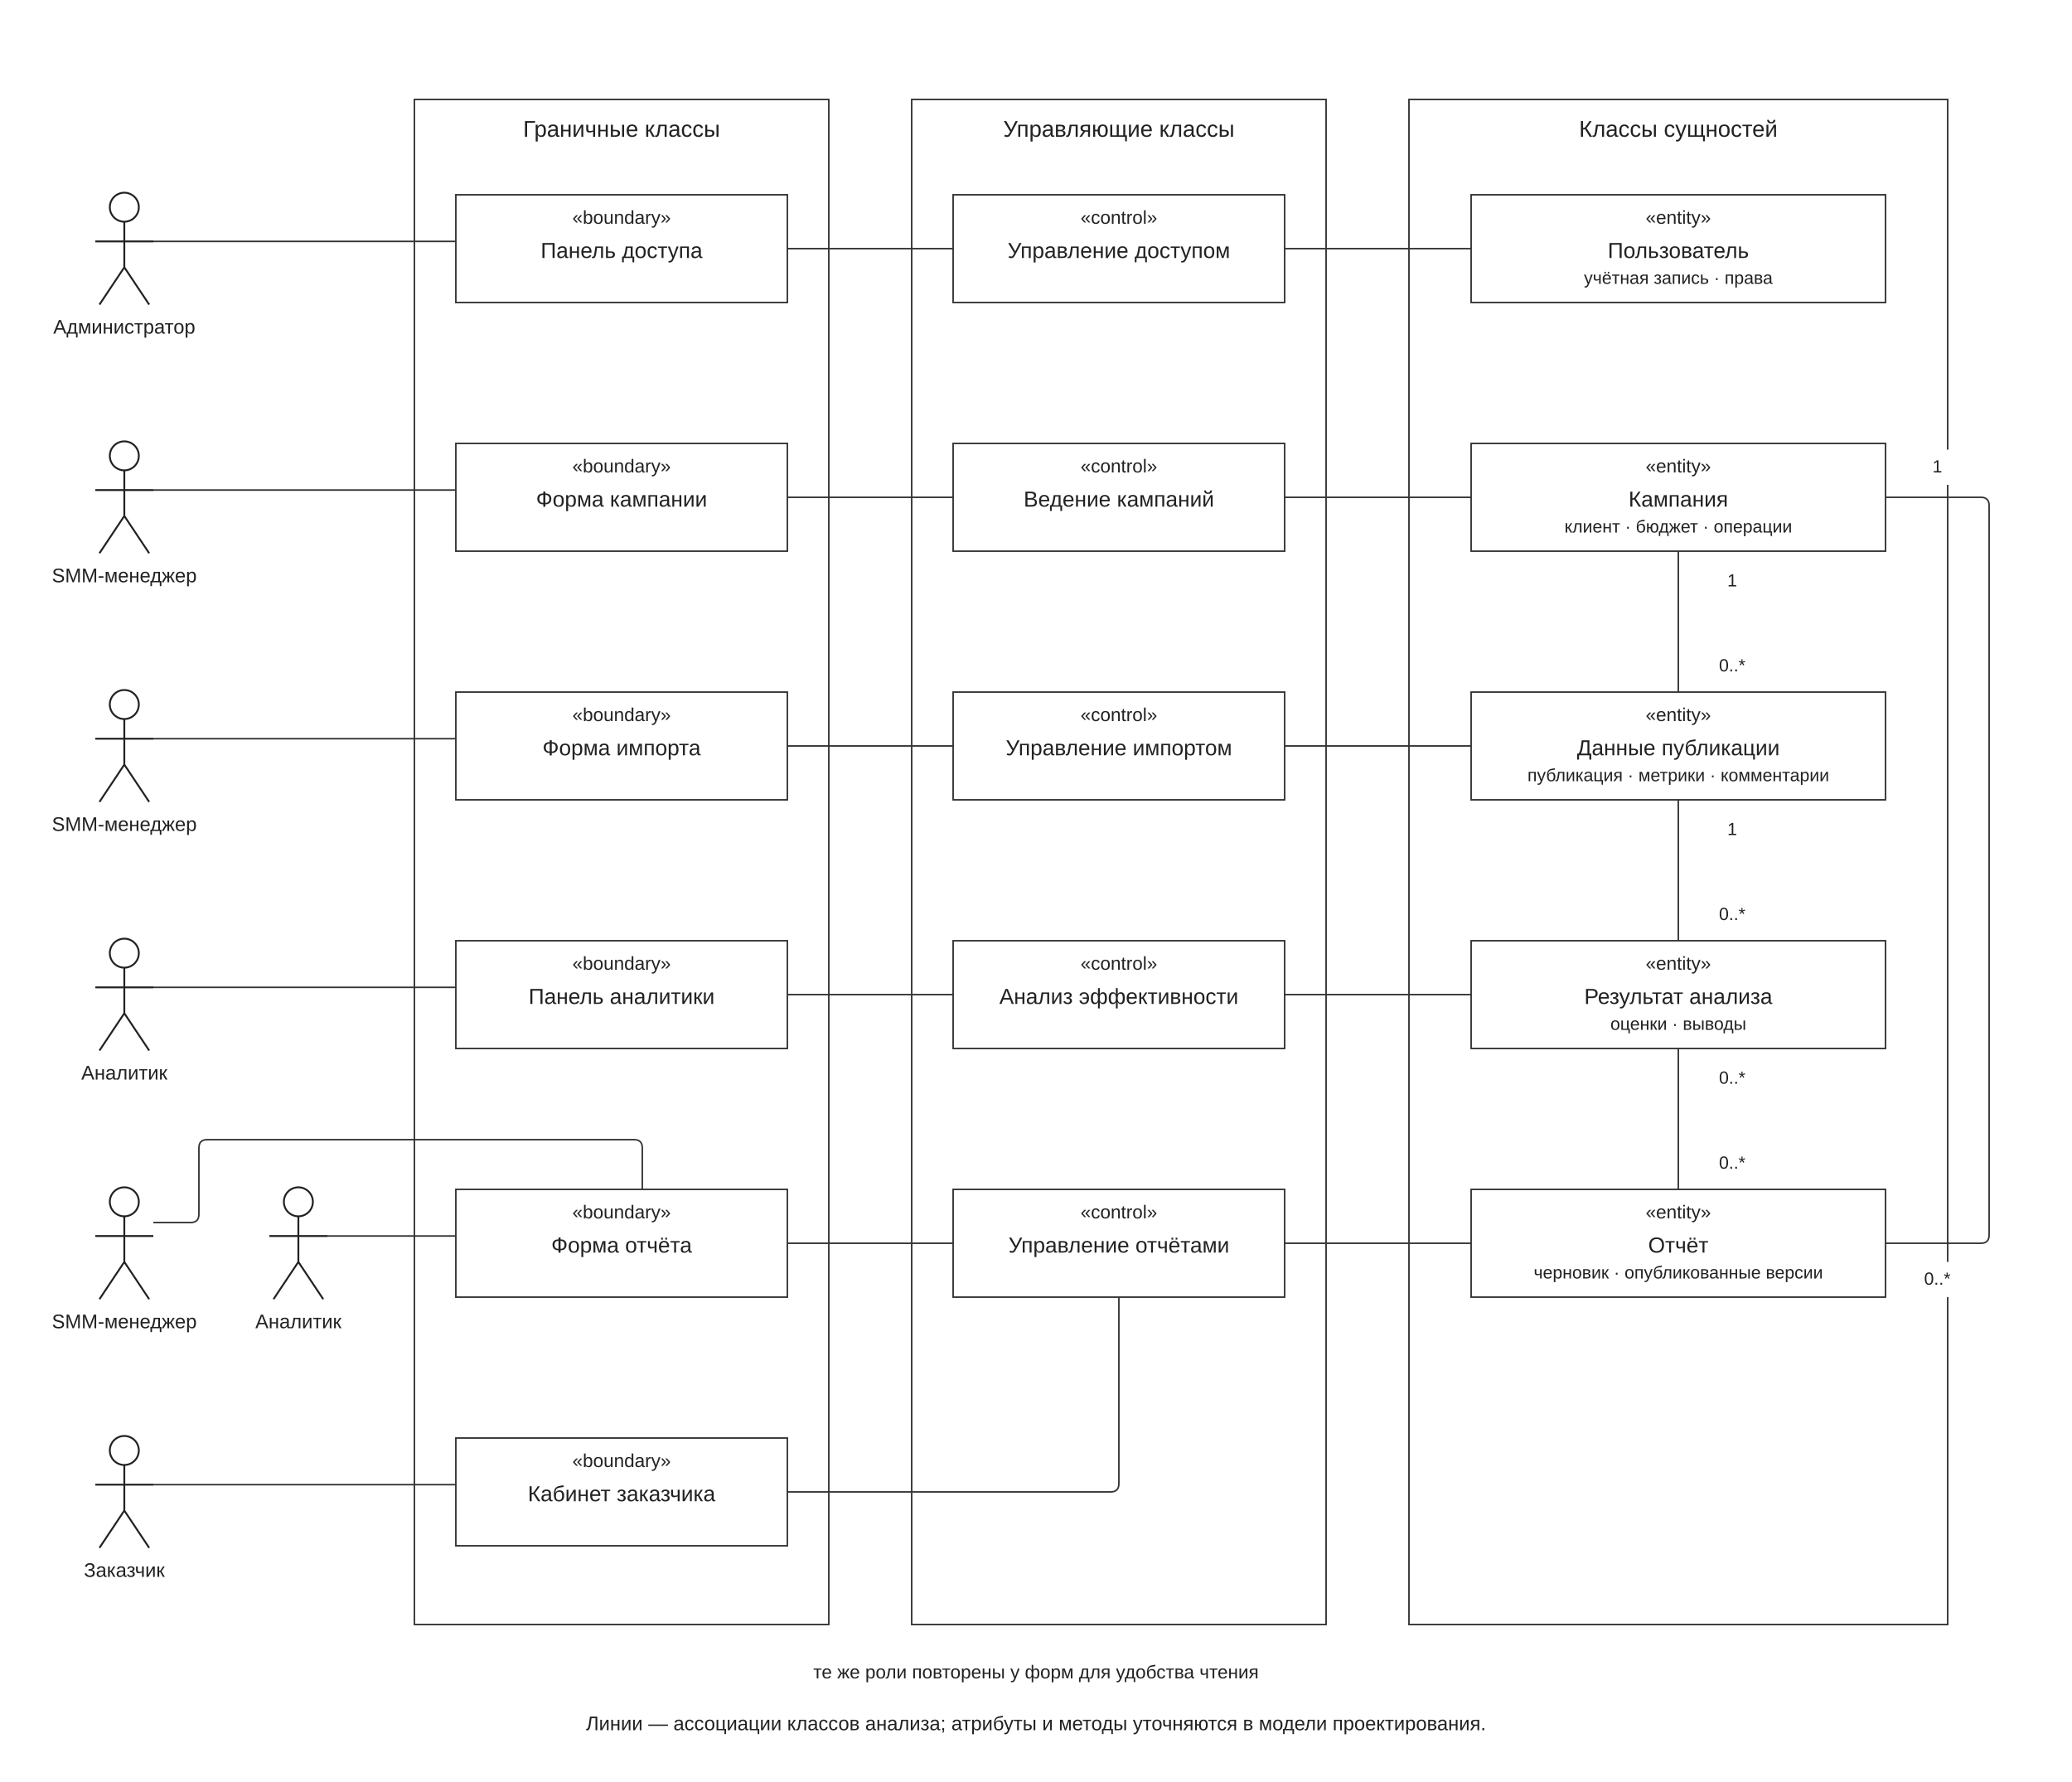
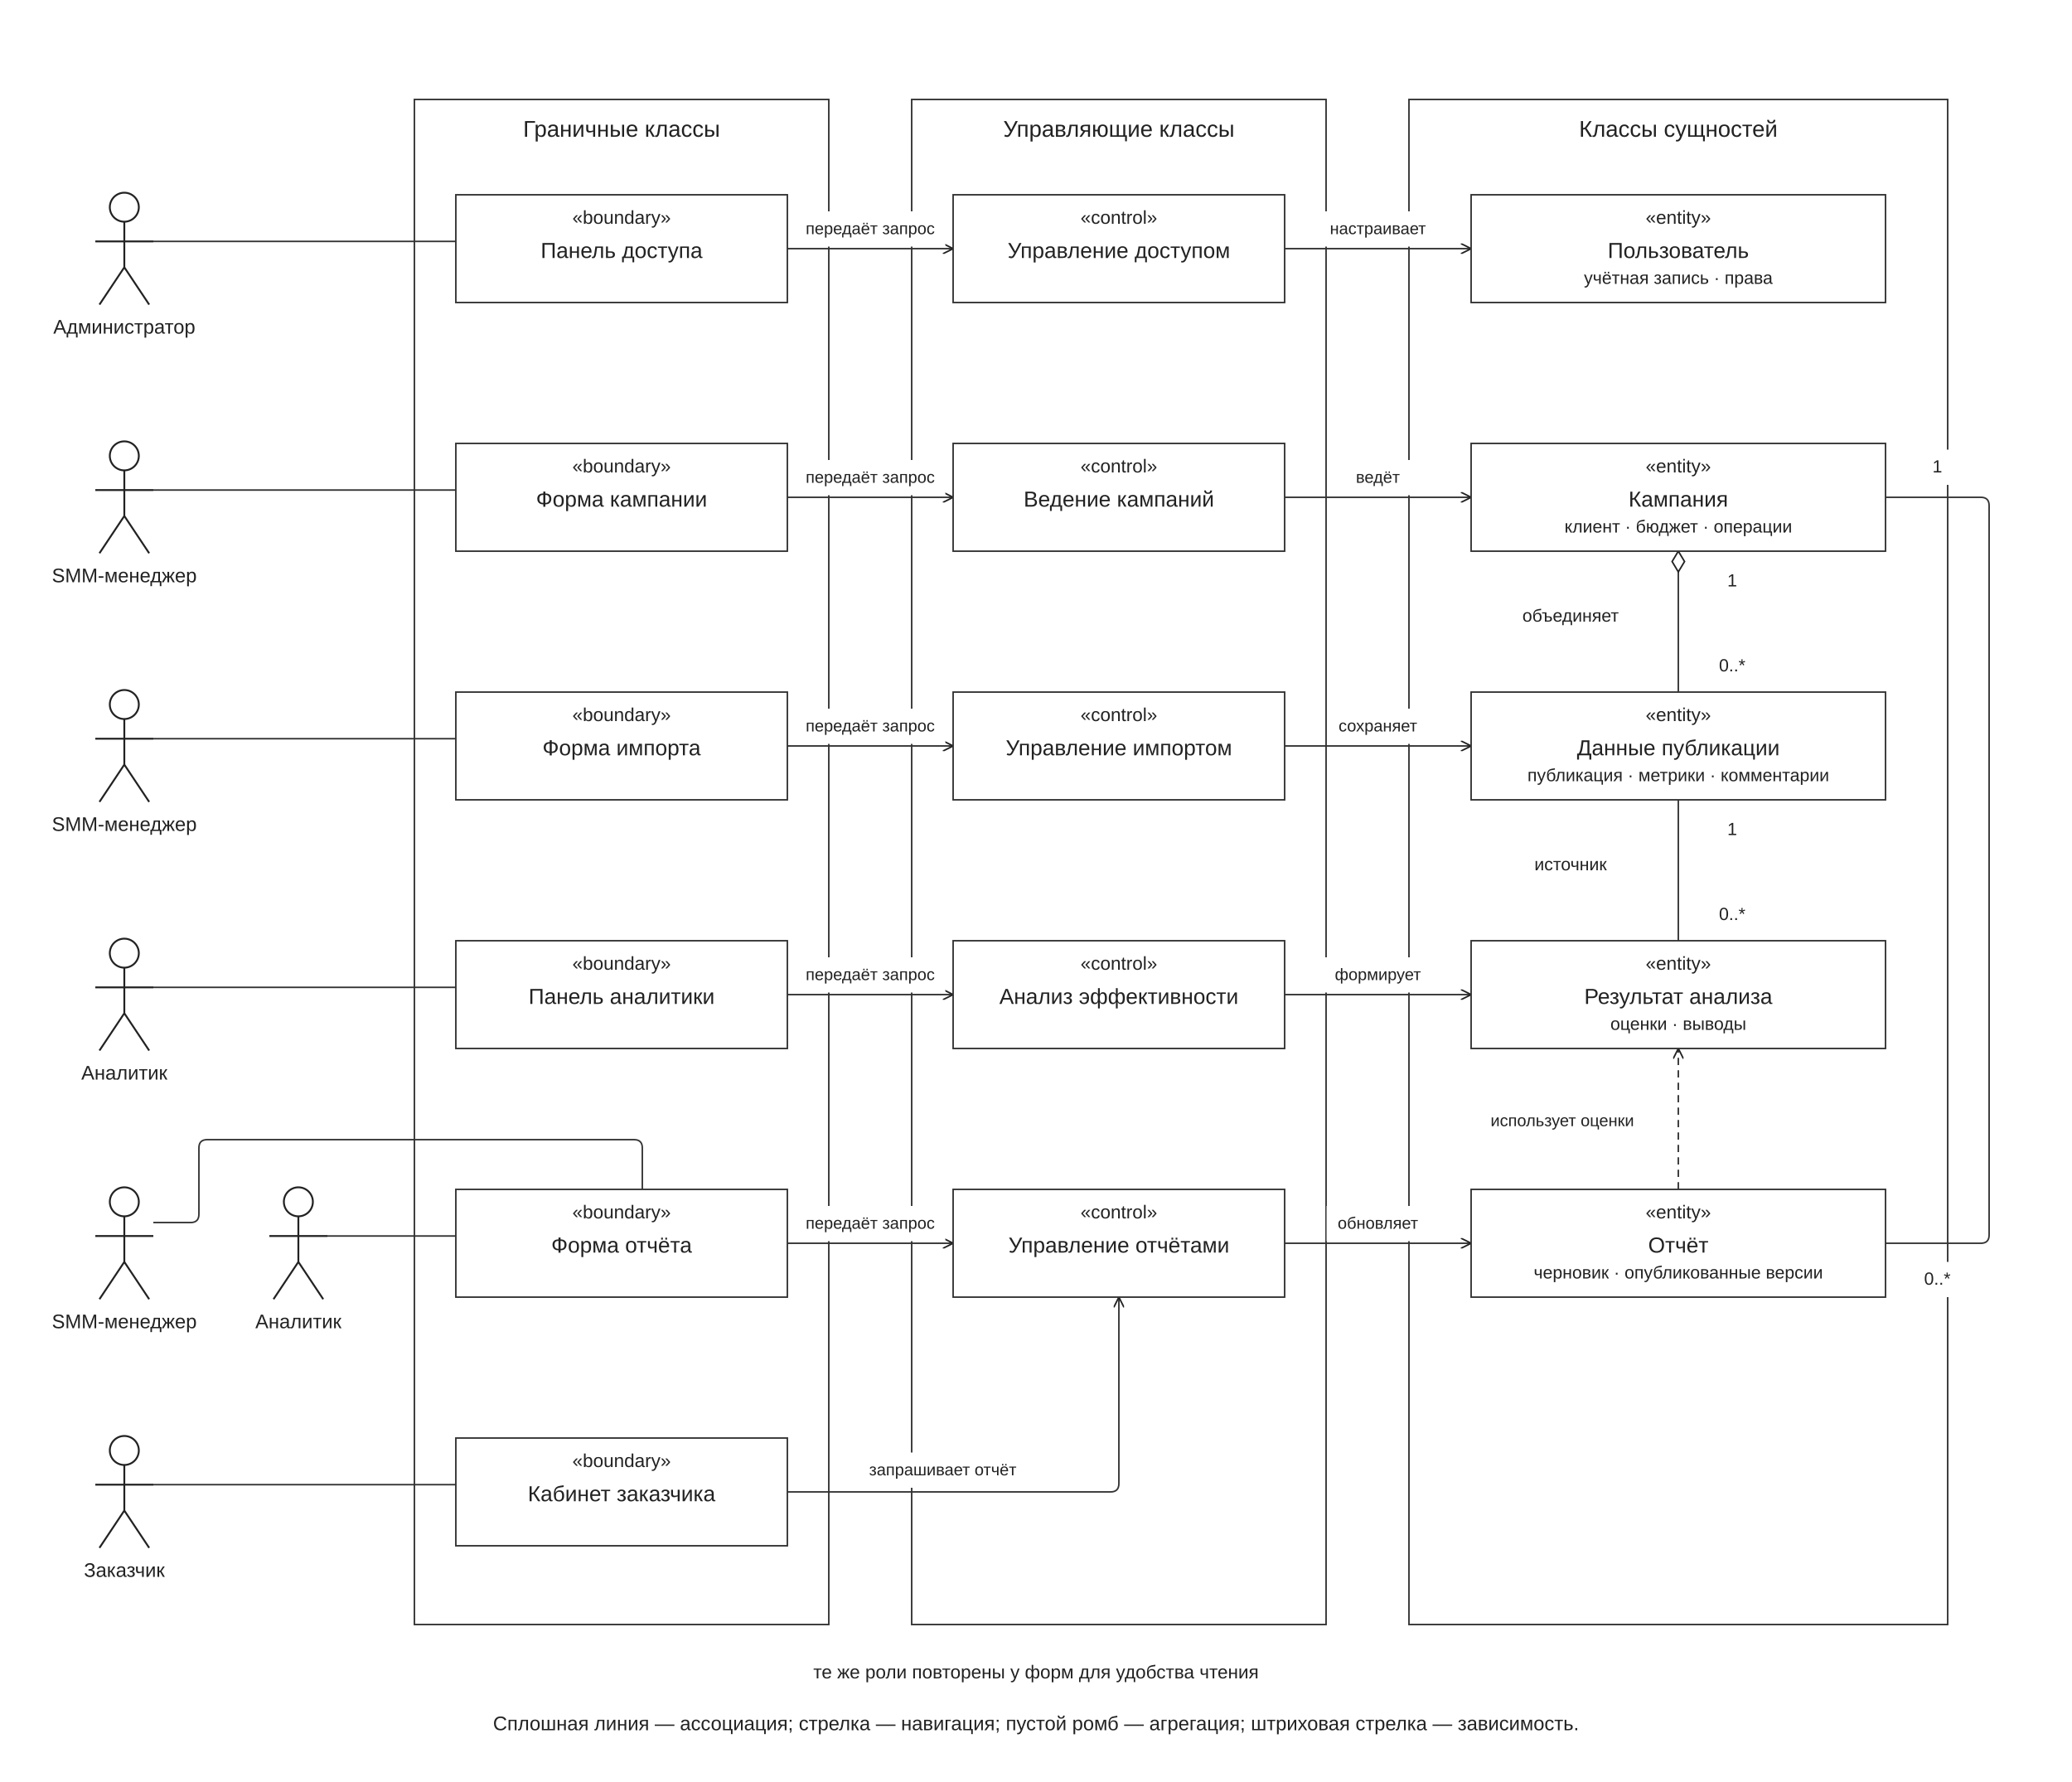
<svg xmlns="http://www.w3.org/2000/svg" viewBox="0 0 2000 1720" role="img" aria-labelledby="08_AN_classes-title 08_AN_classes-desc" id="d-08_AN_classes-root">
  <defs>
    <style>#d-08_AN_classes-root { font-family: Arial,sans-serif; color: #222; }
      #d-08_AN_classes-root .diagram-container { width:100%;overflow-x:auto }
      @media print {
#d-08_AN_classes-root .diagram-container { overflow-x:visible }
}</style>
    <marker id="d-08_AN_classes-filled" markerWidth="11" markerHeight="10" refX="10" refY="5" orient="auto" markerUnits="userSpaceOnUse">
      <path d="M0 0 L10 5 L0 10 Z" fill="#222" />
    </marker>
    <marker id="d-08_AN_classes-open" markerWidth="11" markerHeight="10" refX="10" refY="5" orient="auto" markerUnits="userSpaceOnUse">
      <path d="M0 0 L10 5 L0 10" fill="none" stroke="#222" stroke-width="1.5" />
    </marker>
+     <marker id="d-08_AN_classes-diamond" markerWidth="22" markerHeight="14" refX="21" refY="7" orient="auto" markerUnits="userSpaceOnUse">
+       <path d="M1 7 L11 1 L21 7 L11 13 Z" fill="white" stroke="#222" stroke-width="1.5" />
+     </marker>
  </defs>
  <rect width="2000" height="1720" fill="#fff" />
  <rect x="400" y="96" width="400" height="1472" rx="0" fill="#fff" stroke="#333" stroke-width="1.5" />
  <text x="600.0" y="132" text-anchor="middle" font-family="Arial, sans-serif" font-size="22" fill="#222">Граничные классы</text>
  <rect x="880" y="96" width="400" height="1472" rx="0" fill="#fff" stroke="#333" stroke-width="1.5" />
  <text x="1080.0" y="132" text-anchor="middle" font-family="Arial, sans-serif" font-size="22" fill="#222">Управляющие классы</text>
  <rect x="1360" y="96" width="520" height="1472" rx="0" fill="#fff" stroke="#333" stroke-width="1.5" />
  <text x="1620.0" y="132" text-anchor="middle" font-family="Arial, sans-serif" font-size="22" fill="#222">Классы сущностей</text>
  <path d="M 148 233 L 440 233" fill="none" stroke="#333" stroke-width="1.5" />
-   <path d="M 760 240 L 920 240" fill="none" stroke="#333" stroke-width="1.5" />
-   <path d="M 1240 240 L 1420 240" fill="none" stroke="#333" stroke-width="1.5" />
+   <path d="M 760 240 L 920 240" fill="none" stroke="#333" stroke-width="1.5" marker-end="url(#d-08_AN_classes-open)" />
+   <path d="M 1240 240 L 1420 240" fill="none" stroke="#333" stroke-width="1.5" marker-end="url(#d-08_AN_classes-open)" />
  <path d="M 148 473 L 440 473" fill="none" stroke="#333" stroke-width="1.5" />
-   <path d="M 760 480 L 920 480" fill="none" stroke="#333" stroke-width="1.5" />
-   <path d="M 1240 480 L 1420 480" fill="none" stroke="#333" stroke-width="1.5" />
+   <path d="M 760 480 L 920 480" fill="none" stroke="#333" stroke-width="1.5" marker-end="url(#d-08_AN_classes-open)" />
+   <path d="M 1240 480 L 1420 480" fill="none" stroke="#333" stroke-width="1.5" marker-end="url(#d-08_AN_classes-open)" />
  <path d="M 148 713 L 440 713" fill="none" stroke="#333" stroke-width="1.5" />
-   <path d="M 760 720 L 920 720" fill="none" stroke="#333" stroke-width="1.5" />
-   <path d="M 1240 720 L 1420 720" fill="none" stroke="#333" stroke-width="1.5" />
+   <path d="M 760 720 L 920 720" fill="none" stroke="#333" stroke-width="1.5" marker-end="url(#d-08_AN_classes-open)" />
+   <path d="M 1240 720 L 1420 720" fill="none" stroke="#333" stroke-width="1.5" marker-end="url(#d-08_AN_classes-open)" />
  <path d="M 148 953 L 440 953" fill="none" stroke="#333" stroke-width="1.5" />
-   <path d="M 760 960 L 920 960" fill="none" stroke="#333" stroke-width="1.5" />
-   <path d="M 1240 960 L 1420 960" fill="none" stroke="#333" stroke-width="1.5" />
+   <path d="M 760 960 L 920 960" fill="none" stroke="#333" stroke-width="1.5" marker-end="url(#d-08_AN_classes-open)" />
+   <path d="M 1240 960 L 1420 960" fill="none" stroke="#333" stroke-width="1.5" marker-end="url(#d-08_AN_classes-open)" />
  <path d="M 148 1180 L 184.0 1180.0 Q 192 1180 192.0 1172.0 L 192.0 1108.0 Q 192 1100 200.0 1100.0 L 612.0 1100.0 Q 620 1100 620.0 1108.0 L 620 1148" fill="none" stroke="#333" stroke-width="1.5" />
-   <path d="M 760 1200 L 920 1200" fill="none" stroke="#333" stroke-width="1.5" />
-   <path d="M 1240 1200 L 1420 1200" fill="none" stroke="#333" stroke-width="1.5" />
+   <path d="M 760 1200 L 920 1200" fill="none" stroke="#333" stroke-width="1.5" marker-end="url(#d-08_AN_classes-open)" />
+   <path d="M 1240 1200 L 1420 1200" fill="none" stroke="#333" stroke-width="1.5" marker-end="url(#d-08_AN_classes-open)" />
  <path d="M 316 1193 L 440 1193" fill="none" stroke="#333" stroke-width="1.5" />
  <path d="M 148 1433 L 440 1433" fill="none" stroke="#333" stroke-width="1.5" />
-   <path d="M 760 1440 L 1072.0 1440.0 Q 1080 1440 1080.0 1432.0 L 1080 1252" fill="none" stroke="#333" stroke-width="1.5" />
-   <path d="M 1620 532 L 1620 668" fill="none" stroke="#333" stroke-width="1.5" />
+   <path d="M 760 1440 L 1072.0 1440.0 Q 1080 1440 1080.0 1432.0 L 1080 1252" fill="none" stroke="#333" stroke-width="1.5" marker-end="url(#d-08_AN_classes-open)" />
+   <path d="M 1620 668 L 1620 532" fill="none" stroke="#333" stroke-width="1.5" marker-end="url(#d-08_AN_classes-diamond)" />
  <path d="M 1620 772 L 1620 908" fill="none" stroke="#333" stroke-width="1.5" />
-   <path d="M 1620 1012 L 1620 1148" fill="none" stroke="#333" stroke-width="1.5" />
+   <path d="M 1620 1148 L 1620 1012" fill="none" stroke="#333" stroke-width="1.5" stroke-dasharray="7 5" marker-end="url(#d-08_AN_classes-open)" />
  <path d="M 1820 480 L 1912.0 480.0 Q 1920 480 1920.0 488.0 L 1920.0 1192.0 Q 1920 1200 1912.0 1200.0 L 1820 1200" fill="none" stroke="#333" stroke-width="1.5" />
+   <rect x="767.5" y="204" width="145" height="34" rx="0" fill="#fff" stroke="none" stroke-width="1.5" />
+   <text x="840" y="226" text-anchor="middle" font-family="Arial, sans-serif" font-size="16" fill="#222">передаёт запрос</text>
+   <rect x="1273.0" y="204" width="114" height="34" rx="0" fill="#fff" stroke="none" stroke-width="1.5" />
+   <text x="1330" y="226" text-anchor="middle" font-family="Arial, sans-serif" font-size="16" fill="#222">настраивает</text>
+   <rect x="767.5" y="444" width="145" height="34" rx="0" fill="#fff" stroke="none" stroke-width="1.5" />
+   <text x="840" y="466" text-anchor="middle" font-family="Arial, sans-serif" font-size="16" fill="#222">передаёт запрос</text>
+   <rect x="1298.5" y="444" width="63" height="34" rx="0" fill="#fff" stroke="none" stroke-width="1.5" />
+   <text x="1330" y="466" text-anchor="middle" font-family="Arial, sans-serif" font-size="16" fill="#222">ведёт</text>
+   <rect x="767.5" y="684" width="145" height="34" rx="0" fill="#fff" stroke="none" stroke-width="1.5" />
+   <text x="840" y="706" text-anchor="middle" font-family="Arial, sans-serif" font-size="16" fill="#222">передаёт запрос</text>
+   <rect x="1281.5" y="684" width="97" height="34" rx="0" fill="#fff" stroke="none" stroke-width="1.5" />
+   <text x="1330" y="706" text-anchor="middle" font-family="Arial, sans-serif" font-size="16" fill="#222">сохраняет</text>
+   <rect x="767.5" y="924" width="145" height="34" rx="0" fill="#fff" stroke="none" stroke-width="1.5" />
+   <text x="840" y="946" text-anchor="middle" font-family="Arial, sans-serif" font-size="16" fill="#222">передаёт запрос</text>
+   <rect x="1278.0" y="924" width="104" height="34" rx="0" fill="#fff" stroke="none" stroke-width="1.5" />
+   <text x="1330" y="946" text-anchor="middle" font-family="Arial, sans-serif" font-size="16" fill="#222">формирует</text>
+   <rect x="767.5" y="1164" width="145" height="34" rx="0" fill="#fff" stroke="none" stroke-width="1.5" />
+   <text x="840" y="1186" text-anchor="middle" font-family="Arial, sans-serif" font-size="16" fill="#222">передаёт запрос</text>
+   <rect x="1280.5" y="1164" width="99" height="34" rx="0" fill="#fff" stroke="none" stroke-width="1.5" />
+   <text x="1330" y="1186" text-anchor="middle" font-family="Arial, sans-serif" font-size="16" fill="#222">обновляет</text>
+   <rect x="828.5" y="1402" width="163" height="34" rx="0" fill="#fff" stroke="none" stroke-width="1.5" />
+   <text x="910" y="1424" text-anchor="middle" font-family="Arial, sans-serif" font-size="16" fill="#222">запрашивает отчёт</text>
+   <rect x="1459.0" y="578.0" width="114" height="34" rx="0" fill="#fff" stroke="none" stroke-width="1.5" />
+   <text x="1516" y="600.0" text-anchor="middle" font-family="Arial, sans-serif" font-size="17" fill="#222">объединяет</text>
  <rect x="1657.5" y="544" width="29" height="34" rx="0" fill="#fff" stroke="none" stroke-width="1.5" />
  <text x="1672" y="566" text-anchor="middle" font-family="Arial, sans-serif" font-size="17" fill="#222">1</text>
  <rect x="1649.0" y="626" width="46" height="34" rx="0" fill="#fff" stroke="none" stroke-width="1.5" />
  <text x="1672" y="648" text-anchor="middle" font-family="Arial, sans-serif" font-size="17" fill="#222">0..*</text>
+   <rect x="1470.5" y="818.0" width="91" height="34" rx="0" fill="#fff" stroke="none" stroke-width="1.5" />
+   <text x="1516" y="840.0" text-anchor="middle" font-family="Arial, sans-serif" font-size="17" fill="#222">источник</text>
  <rect x="1657.5" y="784" width="29" height="34" rx="0" fill="#fff" stroke="none" stroke-width="1.5" />
  <text x="1672" y="806" text-anchor="middle" font-family="Arial, sans-serif" font-size="17" fill="#222">1</text>
  <rect x="1649.0" y="866" width="46" height="34" rx="0" fill="#fff" stroke="none" stroke-width="1.5" />
  <text x="1672" y="888" text-anchor="middle" font-family="Arial, sans-serif" font-size="17" fill="#222">0..*</text>
-   <rect x="1649.0" y="1024" width="46" height="34" rx="0" fill="#fff" stroke="none" stroke-width="1.5" />
-   <text x="1672" y="1046" text-anchor="middle" font-family="Arial, sans-serif" font-size="17" fill="#222">0..*</text>
-   <rect x="1649.0" y="1106" width="46" height="34" rx="0" fill="#fff" stroke="none" stroke-width="1.5" />
-   <text x="1672" y="1128" text-anchor="middle" font-family="Arial, sans-serif" font-size="17" fill="#222">0..*</text>
+   <rect x="1428.5" y="1065" width="159" height="34" rx="0" fill="#fff" stroke="none" stroke-width="1.5" />
+   <text x="1508" y="1087" text-anchor="middle" font-family="Arial, sans-serif" font-size="16" fill="#222">использует оценки</text>
  <rect x="1855.5" y="434" width="29" height="34" rx="0" fill="#fff" stroke="none" stroke-width="1.5" />
  <text x="1870" y="456" text-anchor="middle" font-family="Arial, sans-serif" font-size="17" fill="#222">1</text>
  <rect x="1847.0" y="1218" width="46" height="34" rx="0" fill="#fff" stroke="none" stroke-width="1.5" />
  <text x="1870" y="1240" text-anchor="middle" font-family="Arial, sans-serif" font-size="17" fill="#222">0..*</text>
  <rect x="773.0" y="1598" width="454" height="34" rx="0" fill="#fff" stroke="none" stroke-width="1.5" />
  <text x="1000" y="1620" text-anchor="middle" font-family="Arial, sans-serif" font-size="18" fill="#222">те же роли повторены у форм для удобства чтения</text>
  <g fill="none" stroke="#222" stroke-width="1.8">
    <circle cx="120" cy="200" r="14" />
    <path d="M120 214 V258 M92 233 H148 M120 258 L96 294 M120 258 L144 294" />
  </g>
  <text x="120" y="322" text-anchor="middle" font-family="Arial, sans-serif" font-size="19" fill="#222">Администратор</text>
  <rect x="440.0" y="188.0" width="320" height="104" rx="0" fill="#fff" stroke="#333" stroke-width="1.5" />
  <text x="600" y="216.0" text-anchor="middle" font-family="Arial, sans-serif" font-size="18" fill="#222">«boundary»</text>
  <text x="600" y="249.0" text-anchor="middle" font-family="Arial, sans-serif" font-size="21" fill="#222">Панель доступа</text>
  <rect x="920.0" y="188.0" width="320" height="104" rx="0" fill="#fff" stroke="#333" stroke-width="1.5" />
  <text x="1080" y="216.0" text-anchor="middle" font-family="Arial, sans-serif" font-size="18" fill="#222">«control»</text>
  <text x="1080" y="249.0" text-anchor="middle" font-family="Arial, sans-serif" font-size="21" fill="#222">Управление доступом</text>
  <rect x="1420.0" y="188.0" width="400" height="104" rx="0" fill="#fff" stroke="#333" stroke-width="1.5" />
  <text x="1620" y="216.0" text-anchor="middle" font-family="Arial, sans-serif" font-size="18" fill="#222">«entity»</text>
  <text x="1620" y="249.0" text-anchor="middle" font-family="Arial, sans-serif" font-size="21" fill="#222">Пользователь</text>
  <text x="1620" y="274.0" text-anchor="middle" font-family="Arial, sans-serif" font-size="17" fill="#222">учётная запись · права</text>
  <g fill="none" stroke="#222" stroke-width="1.8">
    <circle cx="120" cy="440" r="14" />
    <path d="M120 454 V498 M92 473 H148 M120 498 L96 534 M120 498 L144 534" />
  </g>
  <text x="120" y="562" text-anchor="middle" font-family="Arial, sans-serif" font-size="19" fill="#222">SMM-менеджер</text>
  <rect x="440.0" y="428.0" width="320" height="104" rx="0" fill="#fff" stroke="#333" stroke-width="1.5" />
  <text x="600" y="456.0" text-anchor="middle" font-family="Arial, sans-serif" font-size="18" fill="#222">«boundary»</text>
  <text x="600" y="489.0" text-anchor="middle" font-family="Arial, sans-serif" font-size="21" fill="#222">Форма кампании</text>
  <rect x="920.0" y="428.0" width="320" height="104" rx="0" fill="#fff" stroke="#333" stroke-width="1.5" />
  <text x="1080" y="456.0" text-anchor="middle" font-family="Arial, sans-serif" font-size="18" fill="#222">«control»</text>
  <text x="1080" y="489.0" text-anchor="middle" font-family="Arial, sans-serif" font-size="21" fill="#222">Ведение кампаний</text>
  <rect x="1420.0" y="428.0" width="400" height="104" rx="0" fill="#fff" stroke="#333" stroke-width="1.5" />
  <text x="1620" y="456.0" text-anchor="middle" font-family="Arial, sans-serif" font-size="18" fill="#222">«entity»</text>
  <text x="1620" y="489.0" text-anchor="middle" font-family="Arial, sans-serif" font-size="21" fill="#222">Кампания</text>
  <text x="1620" y="514.0" text-anchor="middle" font-family="Arial, sans-serif" font-size="17" fill="#222">клиент · бюджет · операции</text>
  <g fill="none" stroke="#222" stroke-width="1.8">
    <circle cx="120" cy="680" r="14" />
    <path d="M120 694 V738 M92 713 H148 M120 738 L96 774 M120 738 L144 774" />
  </g>
  <text x="120" y="802" text-anchor="middle" font-family="Arial, sans-serif" font-size="19" fill="#222">SMM-менеджер</text>
  <rect x="440.0" y="668.0" width="320" height="104" rx="0" fill="#fff" stroke="#333" stroke-width="1.5" />
  <text x="600" y="696.0" text-anchor="middle" font-family="Arial, sans-serif" font-size="18" fill="#222">«boundary»</text>
  <text x="600" y="729.0" text-anchor="middle" font-family="Arial, sans-serif" font-size="21" fill="#222">Форма импорта</text>
  <rect x="920.0" y="668.0" width="320" height="104" rx="0" fill="#fff" stroke="#333" stroke-width="1.5" />
  <text x="1080" y="696.0" text-anchor="middle" font-family="Arial, sans-serif" font-size="18" fill="#222">«control»</text>
  <text x="1080" y="729.0" text-anchor="middle" font-family="Arial, sans-serif" font-size="21" fill="#222">Управление импортом</text>
  <rect x="1420.0" y="668.0" width="400" height="104" rx="0" fill="#fff" stroke="#333" stroke-width="1.5" />
  <text x="1620" y="696.0" text-anchor="middle" font-family="Arial, sans-serif" font-size="18" fill="#222">«entity»</text>
  <text x="1620" y="729.0" text-anchor="middle" font-family="Arial, sans-serif" font-size="21" fill="#222">Данные публикации</text>
  <text x="1620" y="754.0" text-anchor="middle" font-family="Arial, sans-serif" font-size="17" fill="#222">публикация · метрики · комментарии</text>
  <g fill="none" stroke="#222" stroke-width="1.8">
    <circle cx="120" cy="920" r="14" />
    <path d="M120 934 V978 M92 953 H148 M120 978 L96 1014 M120 978 L144 1014" />
  </g>
  <text x="120" y="1042" text-anchor="middle" font-family="Arial, sans-serif" font-size="19" fill="#222">Аналитик</text>
  <rect x="440.0" y="908.0" width="320" height="104" rx="0" fill="#fff" stroke="#333" stroke-width="1.5" />
  <text x="600" y="936.0" text-anchor="middle" font-family="Arial, sans-serif" font-size="18" fill="#222">«boundary»</text>
  <text x="600" y="969.0" text-anchor="middle" font-family="Arial, sans-serif" font-size="21" fill="#222">Панель аналитики</text>
  <rect x="920.0" y="908.0" width="320" height="104" rx="0" fill="#fff" stroke="#333" stroke-width="1.5" />
  <text x="1080" y="936.0" text-anchor="middle" font-family="Arial, sans-serif" font-size="18" fill="#222">«control»</text>
  <text x="1080" y="969.0" text-anchor="middle" font-family="Arial, sans-serif" font-size="21" fill="#222">Анализ эффективности</text>
  <rect x="1420.0" y="908.0" width="400" height="104" rx="0" fill="#fff" stroke="#333" stroke-width="1.5" />
  <text x="1620" y="936.0" text-anchor="middle" font-family="Arial, sans-serif" font-size="18" fill="#222">«entity»</text>
  <text x="1620" y="969.0" text-anchor="middle" font-family="Arial, sans-serif" font-size="21" fill="#222">Результат анализа</text>
  <text x="1620" y="994.0" text-anchor="middle" font-family="Arial, sans-serif" font-size="17" fill="#222">оценки · выводы</text>
  <g fill="none" stroke="#222" stroke-width="1.8">
    <circle cx="120" cy="1160" r="14" />
    <path d="M120 1174 V1218 M92 1193 H148 M120 1218 L96 1254 M120 1218 L144 1254" />
  </g>
  <text x="120" y="1282" text-anchor="middle" font-family="Arial, sans-serif" font-size="19" fill="#222">SMM-менеджер</text>
  <rect x="440.0" y="1148.0" width="320" height="104" rx="0" fill="#fff" stroke="#333" stroke-width="1.5" />
  <text x="600" y="1176.0" text-anchor="middle" font-family="Arial, sans-serif" font-size="18" fill="#222">«boundary»</text>
  <text x="600" y="1209.0" text-anchor="middle" font-family="Arial, sans-serif" font-size="21" fill="#222">Форма отчёта</text>
  <rect x="920.0" y="1148.0" width="320" height="104" rx="0" fill="#fff" stroke="#333" stroke-width="1.5" />
  <text x="1080" y="1176.0" text-anchor="middle" font-family="Arial, sans-serif" font-size="18" fill="#222">«control»</text>
  <text x="1080" y="1209.0" text-anchor="middle" font-family="Arial, sans-serif" font-size="21" fill="#222">Управление отчётами</text>
  <rect x="1420.0" y="1148.0" width="400" height="104" rx="0" fill="#fff" stroke="#333" stroke-width="1.5" />
  <text x="1620" y="1176.0" text-anchor="middle" font-family="Arial, sans-serif" font-size="18" fill="#222">«entity»</text>
  <text x="1620" y="1209.0" text-anchor="middle" font-family="Arial, sans-serif" font-size="21" fill="#222">Отчёт</text>
  <text x="1620" y="1234.0" text-anchor="middle" font-family="Arial, sans-serif" font-size="17" fill="#222">черновик · опубликованные версии</text>
  <g fill="none" stroke="#222" stroke-width="1.8">
    <circle cx="288" cy="1160" r="14" />
    <path d="M288 1174 V1218 M260 1193 H316 M288 1218 L264 1254 M288 1218 L312 1254" />
  </g>
  <text x="288" y="1282" text-anchor="middle" font-family="Arial, sans-serif" font-size="19" fill="#222">Аналитик</text>
  <g fill="none" stroke="#222" stroke-width="1.8">
    <circle cx="120" cy="1400" r="14" />
    <path d="M120 1414 V1458 M92 1433 H148 M120 1458 L96 1494 M120 1458 L144 1494" />
  </g>
  <text x="120" y="1522" text-anchor="middle" font-family="Arial, sans-serif" font-size="19" fill="#222">Заказчик</text>
  <rect x="440.0" y="1388.0" width="320" height="104" rx="0" fill="#fff" stroke="#333" stroke-width="1.5" />
  <text x="600" y="1416.0" text-anchor="middle" font-family="Arial, sans-serif" font-size="18" fill="#222">«boundary»</text>
  <text x="600" y="1449.0" text-anchor="middle" font-family="Arial, sans-serif" font-size="21" fill="#222">Кабинет заказчика</text>
-   <text x="1000" y="1670" text-anchor="middle" font-family="Arial, sans-serif" font-size="19" fill="#222">Линии — ассоциации классов анализа; атрибуты и методы уточняются в модели проектирования.</text>
+   <text x="1000" y="1670" text-anchor="middle" font-family="Arial, sans-serif" font-size="19" fill="#222">Сплошная линия — ассоциация; стрелка — навигация; пустой ромб — агрегация; штриховая стрелка — зависимость.</text>
</svg>
